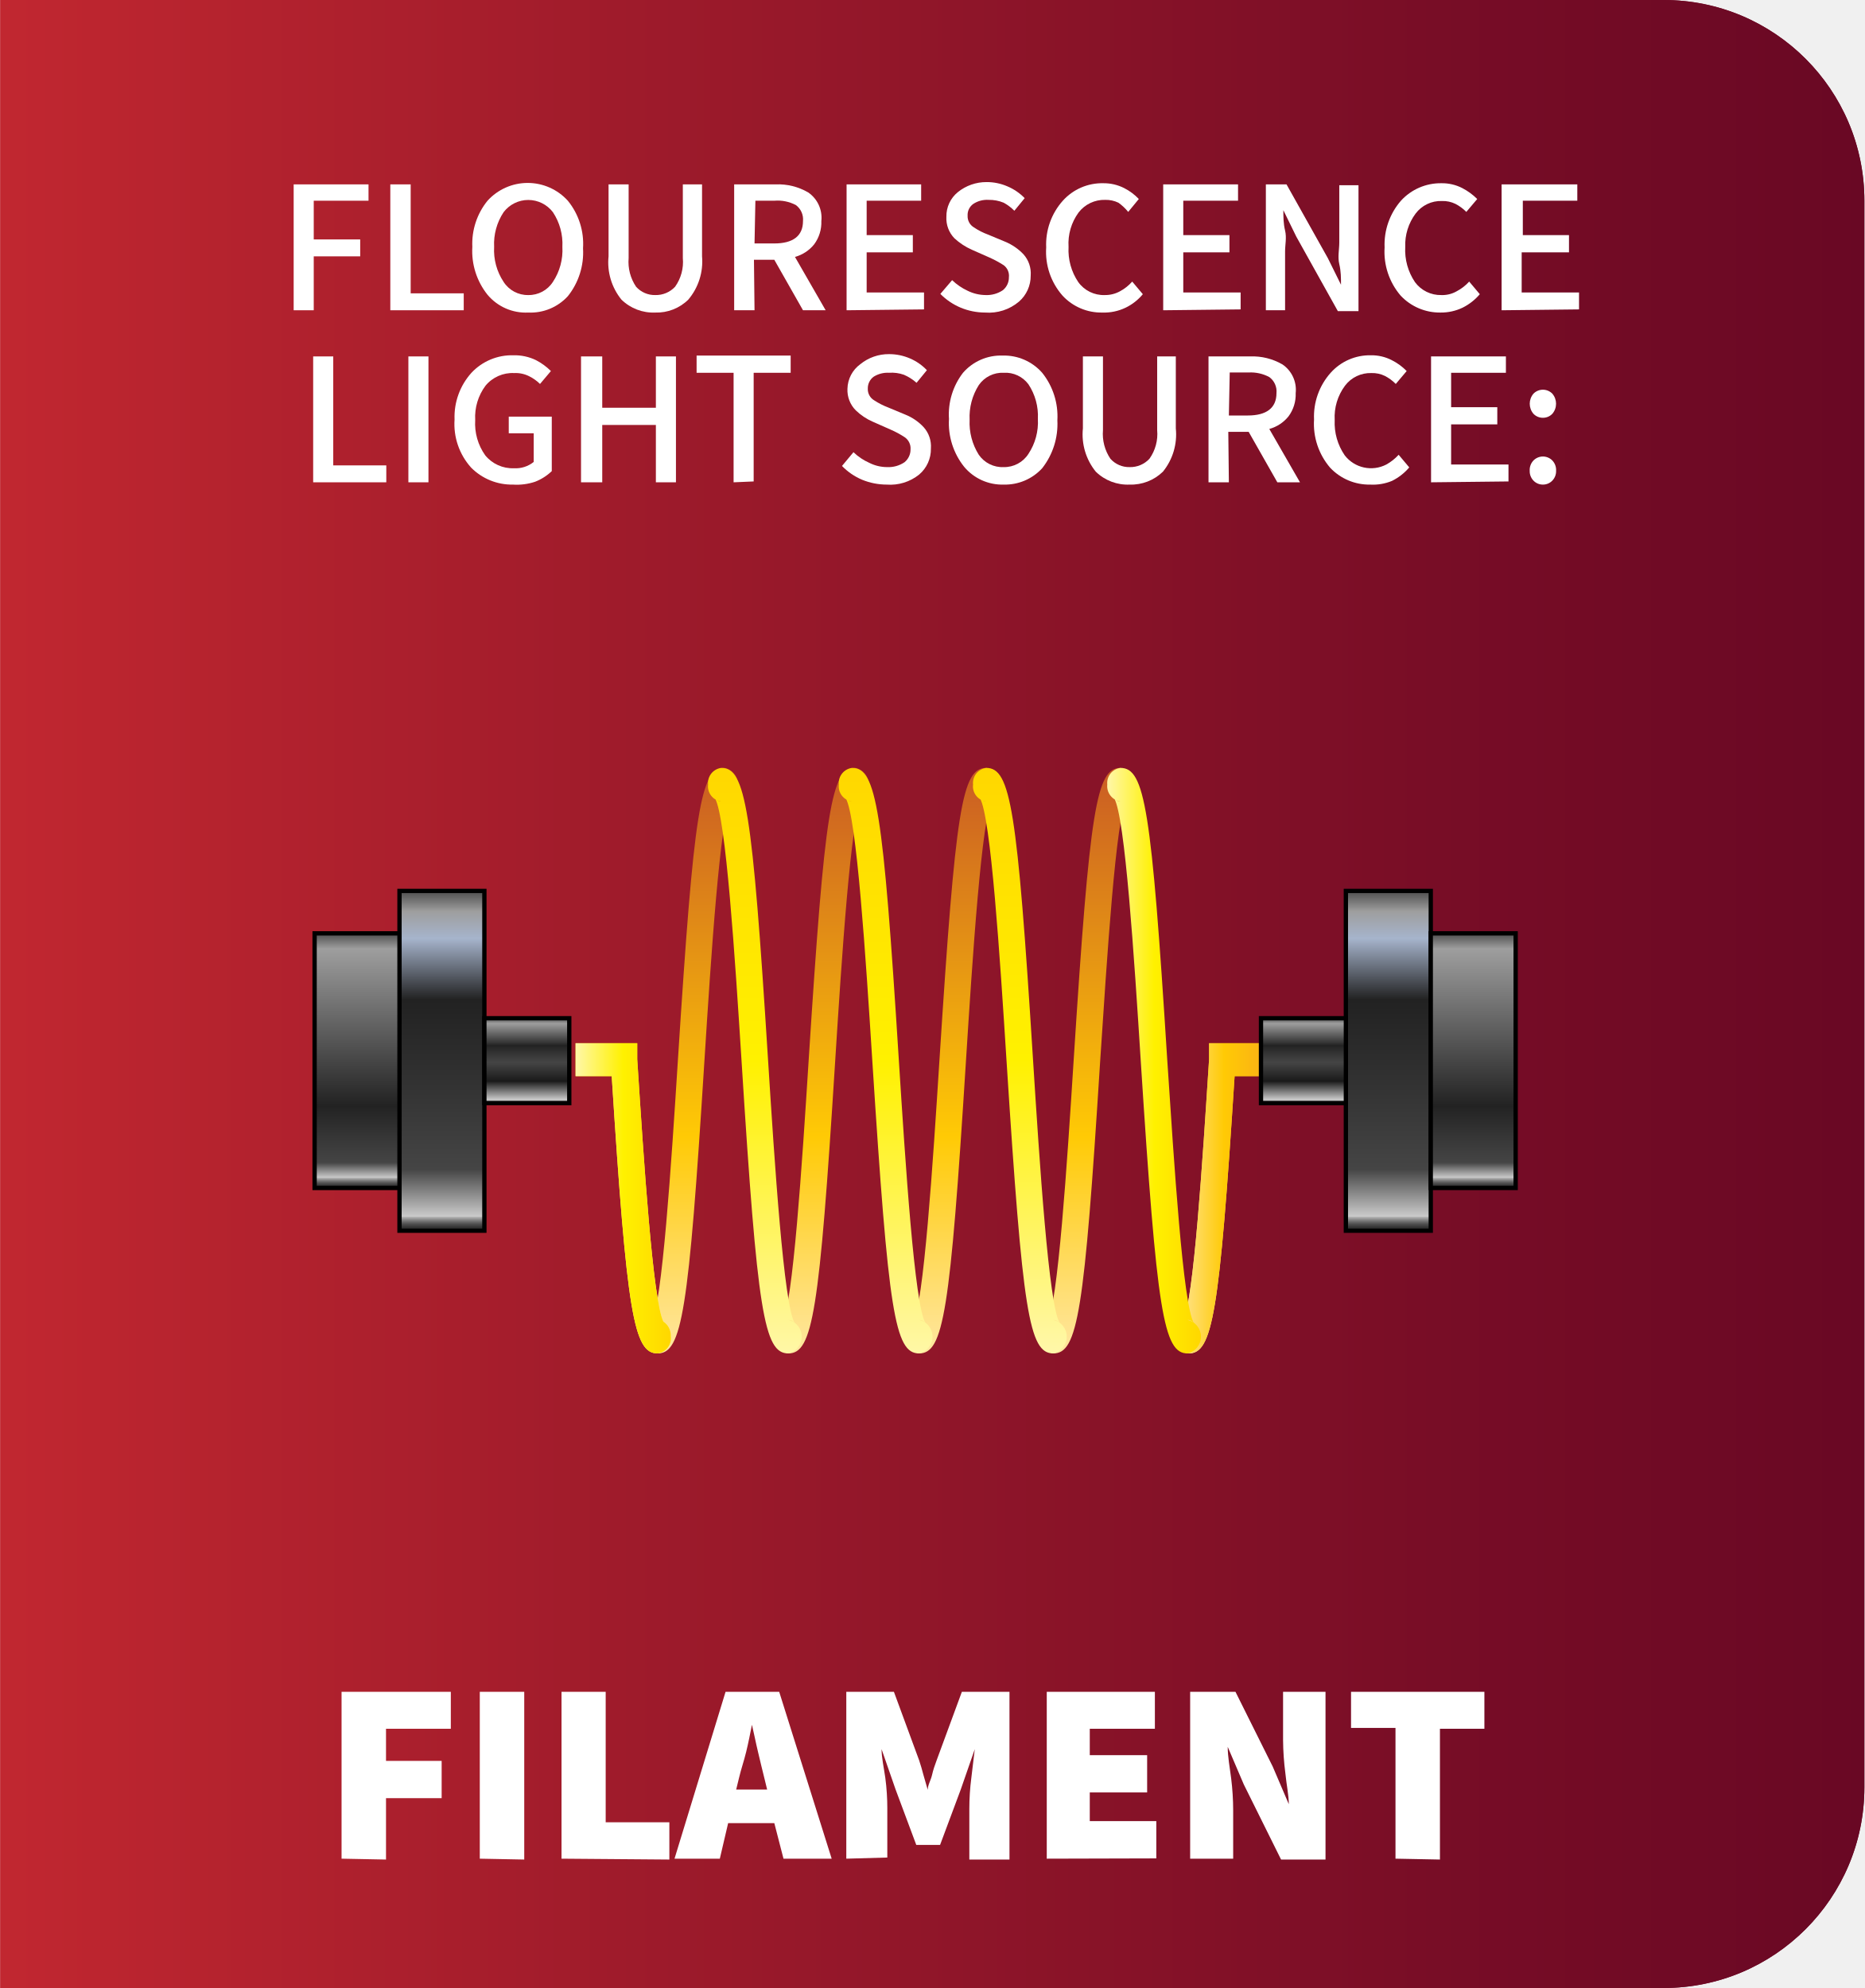
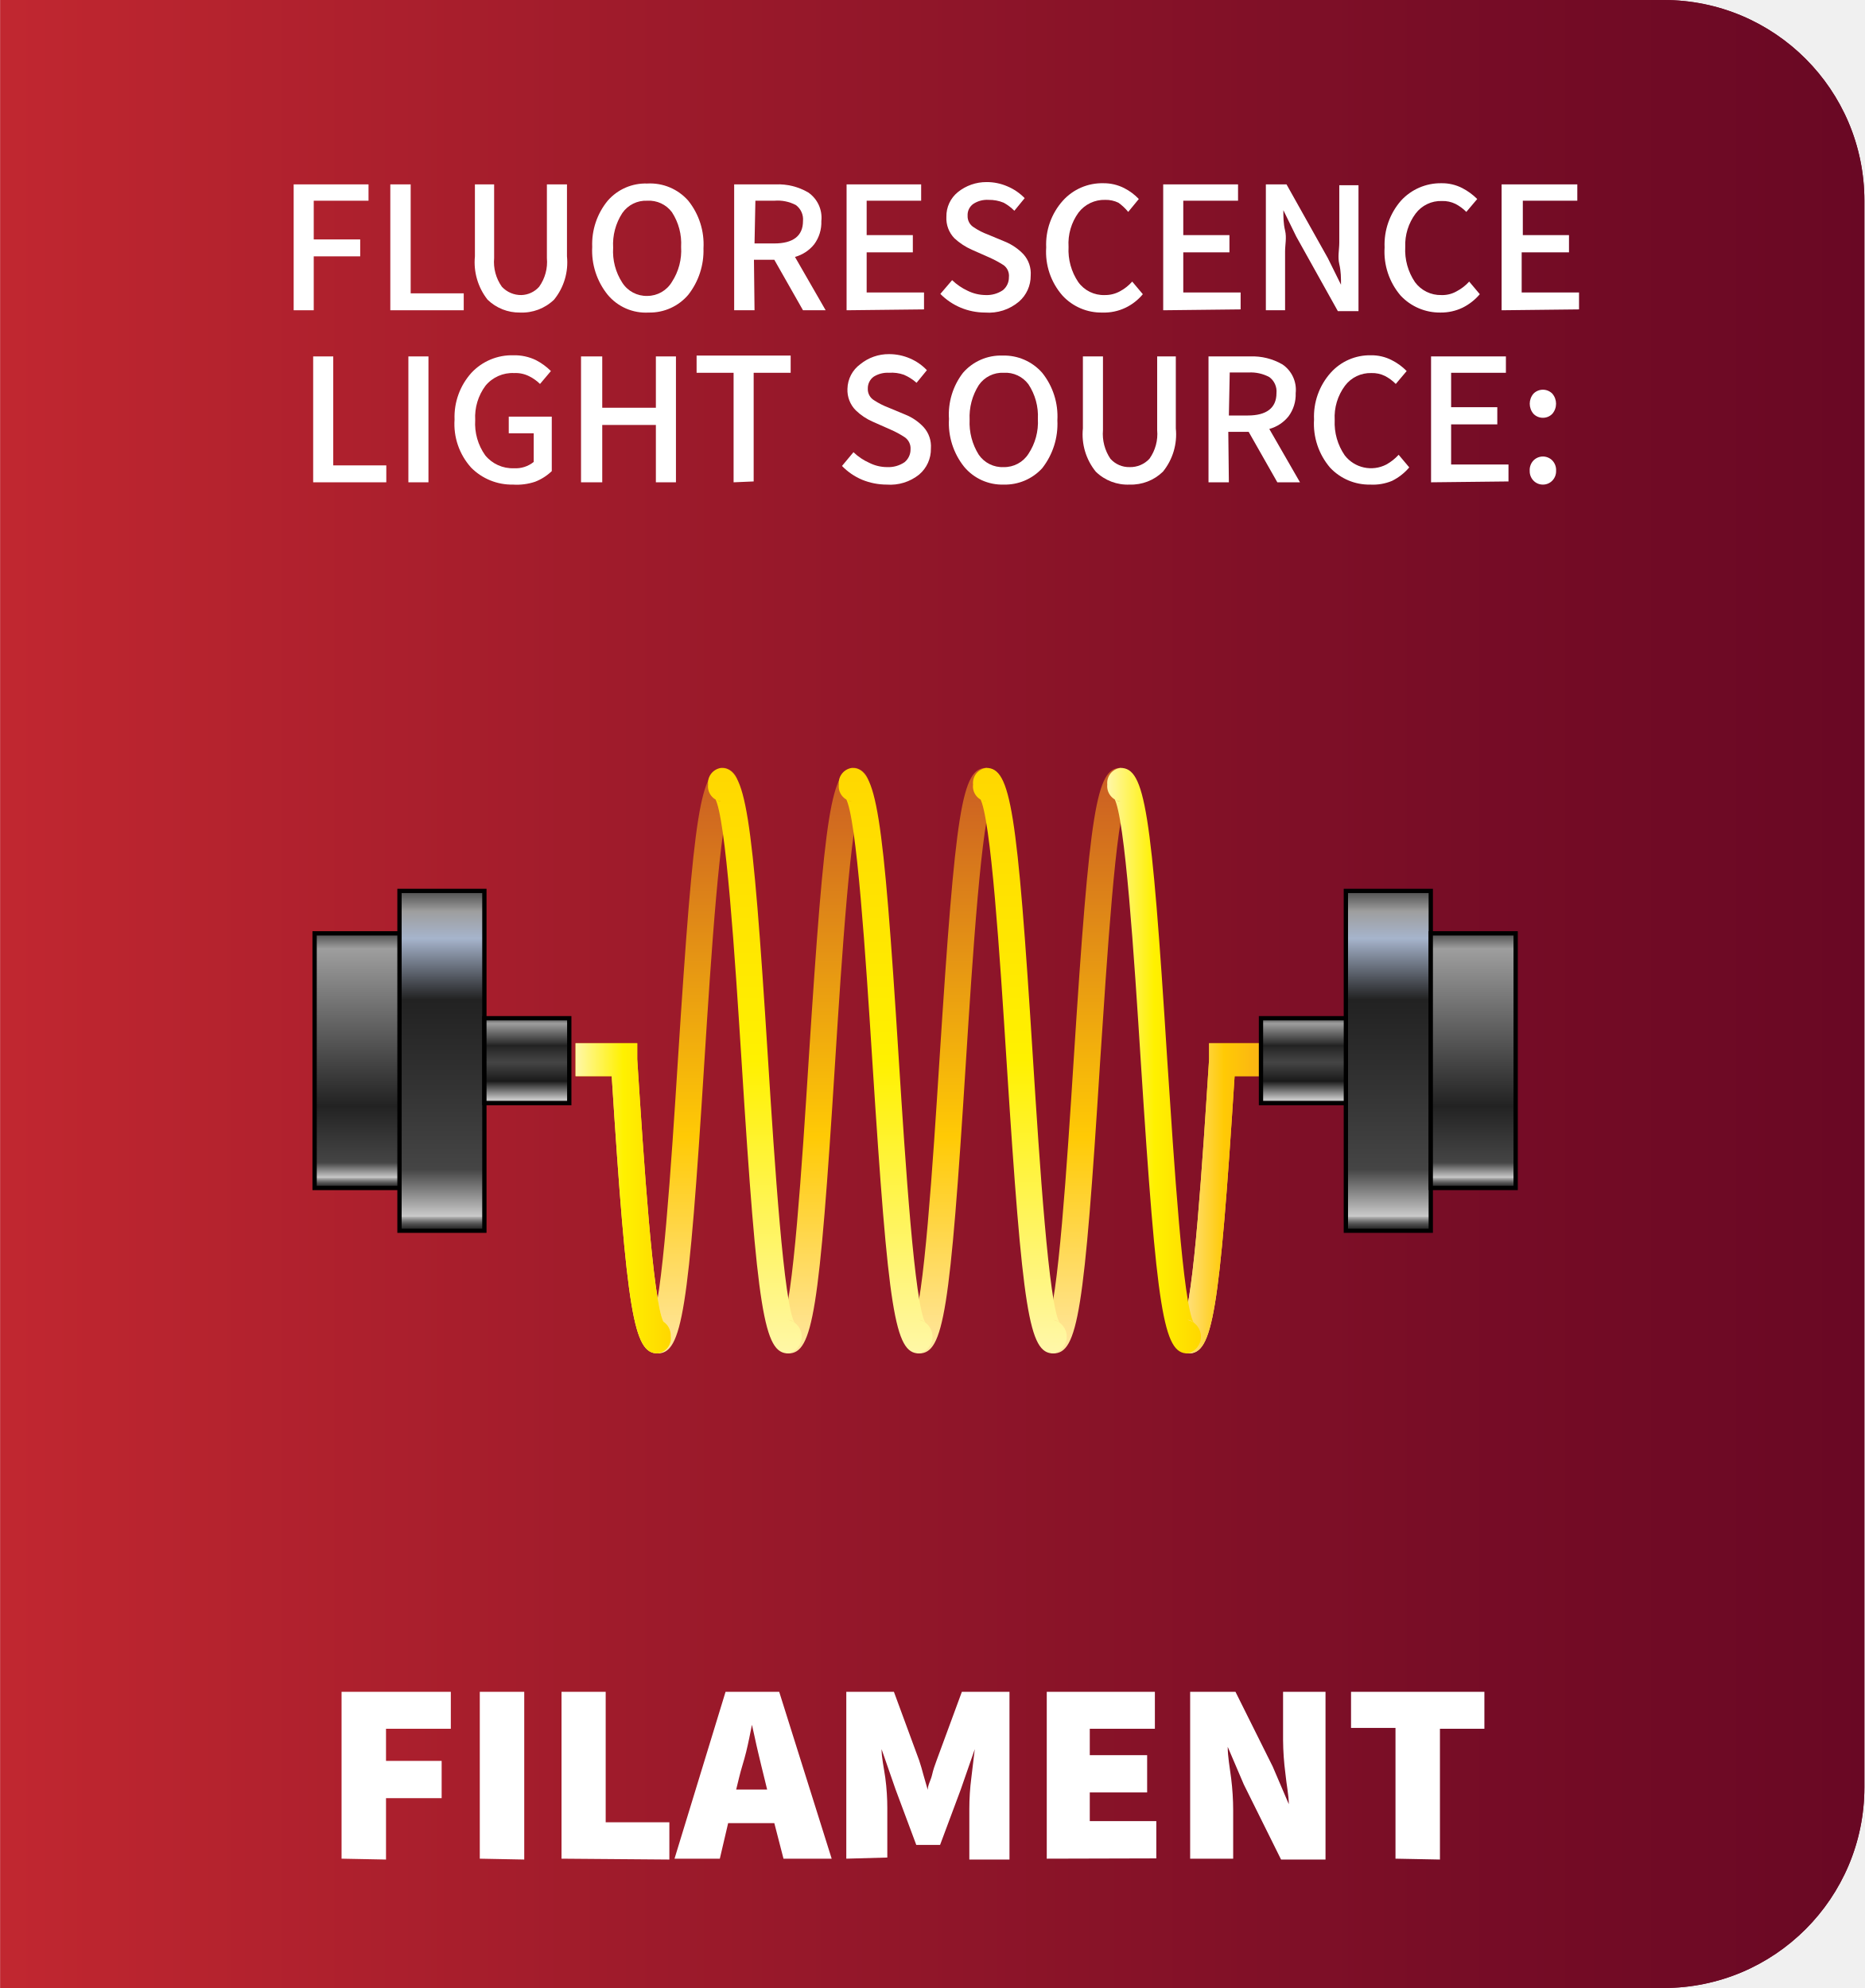
<svg xmlns="http://www.w3.org/2000/svg" xmlns:xlink="http://www.w3.org/1999/xlink" id="Layer_1" data-name="Layer 1" viewBox="0 0 65.01 69.33">
  <defs>
    <style>.cls-1{fill:url(#linear-gradient);}.cls-2{fill:#fff;}.cls-3{fill:url(#linear-gradient-2);}.cls-4{fill:url(#linear-gradient-3);}.cls-5{fill:url(#linear-gradient-4);}.cls-6{fill:url(#linear-gradient-5);}.cls-7{fill:url(#Yellow);}.cls-8{fill:url(#Yellow-2);}.cls-9{fill:url(#Yellow-3);}.cls-10{fill:url(#Yellow-4);}.cls-11{fill:url(#Yellow-5);}.cls-12{fill:url(#Gold);}.cls-13{fill:url(#Gold-2);}.cls-14{fill:url(#Yellow-6);}.cls-15,.cls-16,.cls-17,.cls-18,.cls-19,.cls-20{stroke:#000;stroke-width:0.15px;}.cls-15{fill:url(#linear-gradient-6);}.cls-16{fill:url(#linear-gradient-7);}.cls-17{fill:url(#linear-gradient-8);}.cls-18{fill:url(#linear-gradient-9);}.cls-19{fill:url(#linear-gradient-10);}.cls-20{fill:url(#linear-gradient-11);}</style>
    <linearGradient id="linear-gradient" x1="-2988.94" y1="34.67" x2="-3053.95" y2="34.67" gradientTransform="matrix(1, 0, 0, -1, 3053.95, 69.33)" gradientUnits="userSpaceOnUse">
      <stop offset="0" stop-color="#c12730" />
      <stop offset="0.33" stop-color="#9f1b2b" />
      <stop offset="0.77" stop-color="#780d26" />
      <stop offset="1" stop-color="#690824" />
    </linearGradient>
    <linearGradient id="linear-gradient-2" x1="161.6" y1="3671.96" x2="161.6" y2="3692.65" gradientTransform="matrix(1, 0, 0, -1, -132.94, 3719.29)" gradientUnits="userSpaceOnUse">
      <stop offset="0" stop-color="#ffe7a3" />
      <stop offset="0.37" stop-color="#ffca05" />
      <stop offset="1" stop-color="#c95a24" />
    </linearGradient>
    <linearGradient id="linear-gradient-3" x1="170.84" y1="3671.96" x2="170.84" y2="3692.65" xlink:href="#linear-gradient-2" />
    <linearGradient id="linear-gradient-4" x1="166.16" y1="3671.96" x2="166.16" y2="3692.65" xlink:href="#linear-gradient-2" />
    <linearGradient id="linear-gradient-5" x1="157.04" y1="3671.96" x2="157.04" y2="3692.65" xlink:href="#linear-gradient-2" />
    <linearGradient id="Yellow" x1="928.72" y1="4070.17" x2="928.72" y2="4096.03" gradientTransform="matrix(0.8, 0, 0, -0.8, -716.65, 3303.47)" gradientUnits="userSpaceOnUse">
      <stop offset="0" stop-color="#fff7a9" />
      <stop offset="0.5" stop-color="#fff100" />
      <stop offset="1" stop-color="gold" />
    </linearGradient>
    <linearGradient id="Yellow-2" x1="934.42" y1="4070.17" x2="934.42" y2="4096.03" xlink:href="#Yellow" />
    <linearGradient id="Yellow-3" x1="168.5" y1="3672.1" x2="168.5" y2="3692.52" gradientTransform="matrix(1, 0, 0, -1, -132.94, 3719.29)" xlink:href="#Yellow" />
    <linearGradient id="Yellow-4" x1="154.68" y1="3672.09" x2="154.68" y2="3692.83" gradientTransform="matrix(1, 0, 0, -1, -132.94, 3719.29)" xlink:href="#Yellow" />
    <linearGradient id="Yellow-5" x1="20.07" y1="41.79" x2="23.39" y2="41.79" gradientTransform="matrix(1, 0, 0, 1, 0, 0)" xlink:href="#Yellow" />
    <linearGradient id="Gold" x1="175.62" y1="3672.1" x2="175.62" y2="3692.9" gradientTransform="matrix(1, 0, 0, -1, -132.94, 3719.29)" gradientUnits="userSpaceOnUse">
      <stop offset="0" stop-color="#ffe7a3" />
      <stop offset="0.5" stop-color="#ffca05" />
      <stop offset="1" stop-color="#faac18" />
    </linearGradient>
    <linearGradient id="Gold-2" x1="40.95" y1="41.79" x2="44.41" y2="41.79" gradientTransform="matrix(1, 0, 0, 1, 0, 0)" xlink:href="#Gold" />
    <linearGradient id="Yellow-6" x1="171.55" y1="3682.31" x2="174.82" y2="3682.31" gradientTransform="matrix(1, 0, 0, -1, -132.94, 3719.29)" xlink:href="#Yellow" />
    <linearGradient id="linear-gradient-6" x1="-846.25" y1="-347.32" x2="-846.25" y2="-332.52" gradientTransform="translate(692.41 308.93) scale(0.8)" gradientUnits="userSpaceOnUse">
      <stop offset="0" stop-color="#4d4d4d" />
      <stop offset="0.06" stop-color="#9e9e9e" />
      <stop offset="0.14" stop-color="#a6b4cc" />
      <stop offset="0.32" stop-color="#222" />
      <stop offset="0.34" stop-color="#232323" />
      <stop offset="0.58" stop-color="#333" />
      <stop offset="0.82" stop-color="#454545" />
      <stop offset="0.96" stop-color="#ccc" />
      <stop offset="0.96" stop-color="#b6b6b6" />
      <stop offset="0.97" stop-color="#7f7f7f" />
      <stop offset="0.98" stop-color="#535353" />
      <stop offset="0.99" stop-color="#343434" />
      <stop offset="1" stop-color="#212121" />
      <stop offset="1" stop-color="#1a1a1a" />
    </linearGradient>
    <linearGradient id="linear-gradient-7" x1="-849.95" y1="-345.47" x2="-849.95" y2="-334.37" gradientTransform="translate(692.41 308.93) scale(0.8)" gradientUnits="userSpaceOnUse">
      <stop offset="0" stop-color="#4d4d4d" />
      <stop offset="0.06" stop-color="#9e9e9e" />
      <stop offset="0.68" stop-color="#222" />
      <stop offset="0.68" stop-color="#232323" />
      <stop offset="0.78" stop-color="#333" />
      <stop offset="0.9" stop-color="#454545" />
      <stop offset="0.96" stop-color="#ccc" />
      <stop offset="0.96" stop-color="#b6b6b6" />
      <stop offset="0.97" stop-color="#7f7f7f" />
      <stop offset="0.98" stop-color="#535353" />
      <stop offset="0.99" stop-color="#343434" />
      <stop offset="1" stop-color="#212121" />
      <stop offset="1" stop-color="#1a1a1a" />
    </linearGradient>
    <linearGradient id="linear-gradient-8" x1="-842.55" y1="-341.77" x2="-842.55" y2="-338.07" gradientTransform="translate(692.41 308.93) scale(0.8)" gradientUnits="userSpaceOnUse">
      <stop offset="0" stop-color="#4d4d4d" />
      <stop offset="0.06" stop-color="#9e9e9e" />
      <stop offset="0.29" stop-color="#333" />
      <stop offset="0.32" stop-color="#222" />
      <stop offset="0.42" stop-color="#353535" />
      <stop offset="0.52" stop-color="#454545" />
      <stop offset="0.74" stop-color="#1a1a1a" />
      <stop offset="0.96" stop-color="#ccc" />
      <stop offset="0.97" stop-color="#afafaf" />
      <stop offset="0.98" stop-color="#909090" />
      <stop offset="0.99" stop-color="#7d7d7d" />
      <stop offset="1" stop-color="#767676" />
    </linearGradient>
    <linearGradient id="linear-gradient-9" x1="-7118.01" y1="-347.32" x2="-7118.01" y2="-332.52" gradientTransform="matrix(-0.8, 0, 0, 0.8, -5646, 308.93)" xlink:href="#linear-gradient-6" />
    <linearGradient id="linear-gradient-10" x1="-7121.71" y1="-345.47" x2="-7121.71" y2="-334.37" gradientTransform="matrix(-0.8, 0, 0, 0.8, -5646, 308.93)" xlink:href="#linear-gradient-7" />
    <linearGradient id="linear-gradient-11" x1="-7114.31" y1="-341.77" x2="-7114.31" y2="-338.07" gradientTransform="matrix(-0.8, 0, 0, 0.8, -5646, 308.93)" xlink:href="#linear-gradient-8" />
  </defs>
  <path class="cls-1" d="M7,0H65a0,0,0,0,1,0,0V69.33a0,0,0,0,1,0,0H7a7,7,0,0,1-7-7V7A7,7,0,0,1,7,0Z" transform="translate(65.01 69.33) rotate(-180)" />
  <path class="cls-2" d="M10.24,10.82V6.43h2.61V7H10.94V8.35h1.62v.59H10.94v1.88Z" />
  <path class="cls-2" d="M13.61,10.82V6.43h.71v3.8h1.85v.59Z" />
  <path class="cls-2" d="M18.42,10.9A1.74,1.74,0,0,1,17,10.28a2.44,2.44,0,0,1-.53-1.67A2.38,2.38,0,0,1,17,7,1.89,1.89,0,0,1,19.8,7a2.38,2.38,0,0,1,.53,1.66,2.44,2.44,0,0,1-.53,1.67A1.76,1.76,0,0,1,18.42,10.9Zm0-.61a1,1,0,0,0,.86-.46,2,2,0,0,0,.33-1.22,2,2,0,0,0-.33-1.21,1.08,1.08,0,0,0-1.72,0,2,2,0,0,0-.33,1.21,2,2,0,0,0,.33,1.22A1,1,0,0,0,18.42,10.29Z" />
  <path class="cls-2" d="M22.85,10.9a1.59,1.59,0,0,1-1.18-.45,2.06,2.06,0,0,1-.45-1.51V6.43h.7V9a1.55,1.55,0,0,0,.26,1,.87.87,0,0,0,.67.29.91.91,0,0,0,.69-.29,1.49,1.49,0,0,0,.27-1V6.43h.67V8.94A2.06,2.06,0,0,1,24,10.45,1.57,1.57,0,0,1,22.85,10.9Z" />
  <path class="cls-2" d="M26.31,10.82H25.6V6.43h1.45a2.08,2.08,0,0,1,1.13.28,1.07,1.07,0,0,1,.46,1,1.28,1.28,0,0,1-.25.81,1.3,1.3,0,0,1-.67.44l1.07,1.86H28L27,9.06h-.71Zm0-2.33H27c.65,0,1-.26,1-.78a.62.62,0,0,0-.25-.56A1.37,1.37,0,0,0,27,7h-.66Z" />
  <path class="cls-2" d="M29.52,10.82V6.43h2.6V7h-1.9v1.2h1.61v.6H30.22v1.4h2v.59Z" />
  <path class="cls-2" d="M34.35,10.9a2.22,2.22,0,0,1-.85-.17,2.17,2.17,0,0,1-.71-.48l.41-.48a2,2,0,0,0,.54.37,1.45,1.45,0,0,0,.63.15,1,1,0,0,0,.6-.17.57.57,0,0,0,.21-.45A.46.46,0,0,0,35,9.25a3.76,3.76,0,0,0-.5-.27l-.61-.27a2.21,2.21,0,0,1-.61-.4A1,1,0,0,1,33,7.56a1.08,1.08,0,0,1,.4-.86,1.58,1.58,0,0,1,1-.35,1.8,1.8,0,0,1,.73.15,1.83,1.83,0,0,1,.6.41l-.36.44A1.63,1.63,0,0,0,35,7.07a1.32,1.32,0,0,0-.53-.1.87.87,0,0,0-.53.14.47.47,0,0,0-.2.41.45.45,0,0,0,.22.41,2.25,2.25,0,0,0,.49.25l.6.25a1.87,1.87,0,0,1,.64.44,1,1,0,0,1,.25.74,1.19,1.19,0,0,1-.41.91A1.63,1.63,0,0,1,34.35,10.9Z" />
  <path class="cls-2" d="M38.44,10.9a1.84,1.84,0,0,1-1.39-.59,2.31,2.31,0,0,1-.57-1.68A2.29,2.29,0,0,1,37.06,7a1.84,1.84,0,0,1,1.41-.61,1.57,1.57,0,0,1,.73.17,1.88,1.88,0,0,1,.51.38l-.37.45A1.75,1.75,0,0,0,39,7.07a1,1,0,0,0-.46-.1,1.13,1.13,0,0,0-.93.44,1.83,1.83,0,0,0-.35,1.2,2,2,0,0,0,.34,1.23,1.09,1.09,0,0,0,.92.45,1.07,1.07,0,0,0,.53-.13,1.54,1.54,0,0,0,.43-.34l.37.44a1.79,1.79,0,0,1-.6.47A1.73,1.73,0,0,1,38.44,10.9Z" />
  <path class="cls-2" d="M40.56,10.82V6.43h2.61V7H41.26v1.2h1.61v.6H41.26v1.4h2v.59Z" />
  <path class="cls-2" d="M44.14,10.82V6.43h.72L46.3,9l.46.93h0c0-.23,0-.47-.06-.72s0-.51,0-.75v-2h.67v4.39h-.72L45.2,8.25l-.45-.92h0c0,.23,0,.46.06.71s0,.49,0,.73v2.05Z" />
  <path class="cls-2" d="M50.23,10.9a1.87,1.87,0,0,1-1.39-.59,2.35,2.35,0,0,1-.56-1.68A2.33,2.33,0,0,1,48.85,7a1.87,1.87,0,0,1,1.41-.61,1.54,1.54,0,0,1,.73.17,2.12,2.12,0,0,1,.52.38l-.38.45a1.49,1.49,0,0,0-.38-.28,1,1,0,0,0-.47-.1,1.1,1.1,0,0,0-.92.44A1.83,1.83,0,0,0,49,8.61a2,2,0,0,0,.34,1.23,1.11,1.11,0,0,0,.92.45,1,1,0,0,0,.53-.13,1.58,1.58,0,0,0,.44-.34l.37.44a1.89,1.89,0,0,1-.6.47A1.74,1.74,0,0,1,50.23,10.9Z" />
  <path class="cls-2" d="M52.36,10.82V6.43H55V7h-1.9v1.2h1.61v.6H53.06v1.4h2v.59Z" />
  <path class="cls-2" d="M10.92,16.82V12.43h.7v3.8h1.85v.59Z" />
  <path class="cls-2" d="M14.24,16.82V12.43h.7v4.39Z" />
  <path class="cls-2" d="M17.89,16.9a2,2,0,0,1-1.46-.59,2.27,2.27,0,0,1-.58-1.68A2.3,2.3,0,0,1,16.44,13a1.93,1.93,0,0,1,1.46-.61,1.71,1.71,0,0,1,.79.17,2.12,2.12,0,0,1,.52.38l-.38.45a1.46,1.46,0,0,0-.38-.27,1.05,1.05,0,0,0-.52-.11,1.22,1.22,0,0,0-1,.44,1.83,1.83,0,0,0-.36,1.2,1.91,1.91,0,0,0,.35,1.23,1.23,1.23,0,0,0,1,.45,1,1,0,0,0,.69-.22v-1h-.87v-.58h1.5v1.9a1.75,1.75,0,0,1-.58.37A2,2,0,0,1,17.89,16.9Z" />
  <path class="cls-2" d="M20.26,16.82V12.43H21v1.79h1.87V12.43h.7v4.39h-.7v-2H21v2Z" />
  <path class="cls-2" d="M25.58,16.82V13H24.29v-.6h3.28V13H26.28v3.79Z" />
  <path class="cls-2" d="M30.92,16.9a2.27,2.27,0,0,1-.86-.17,2.13,2.13,0,0,1-.7-.48l.4-.48a1.9,1.9,0,0,0,.55.37,1.38,1.38,0,0,0,.62.15,1,1,0,0,0,.61-.17.57.57,0,0,0,.21-.45.47.47,0,0,0-.2-.42,3.22,3.22,0,0,0-.5-.27l-.61-.27a2,2,0,0,1-.6-.4,1,1,0,0,1-.29-.75A1.09,1.09,0,0,1,30,12.7a1.56,1.56,0,0,1,1-.35,1.83,1.83,0,0,1,.73.15,1.78,1.78,0,0,1,.59.41l-.36.44a1.63,1.63,0,0,0-.44-.28A1.27,1.27,0,0,0,31,13a.91.91,0,0,0-.54.14.5.5,0,0,0-.2.41.45.45,0,0,0,.22.41,2.51,2.51,0,0,0,.49.25l.6.25a1.78,1.78,0,0,1,.64.44,1,1,0,0,1,.25.74,1.16,1.16,0,0,1-.41.91A1.61,1.61,0,0,1,30.92,16.9Z" />
  <path class="cls-2" d="M35,16.9a1.73,1.73,0,0,1-1.38-.62,2.44,2.44,0,0,1-.53-1.67A2.38,2.38,0,0,1,33.58,13a1.75,1.75,0,0,1,1.38-.6,1.77,1.77,0,0,1,1.38.6,2.43,2.43,0,0,1,.53,1.66,2.5,2.5,0,0,1-.53,1.67A1.76,1.76,0,0,1,35,16.9Zm0-.61a1,1,0,0,0,.86-.46,2,2,0,0,0,.33-1.22,2,2,0,0,0-.33-1.21A1,1,0,0,0,35,13a1,1,0,0,0-.87.43,2.07,2.07,0,0,0-.32,1.21,2.1,2.1,0,0,0,.32,1.22A1,1,0,0,0,35,16.29Z" />
  <path class="cls-2" d="M39.39,16.9a1.59,1.59,0,0,1-1.18-.45,2.06,2.06,0,0,1-.45-1.51V12.43h.7V15a1.55,1.55,0,0,0,.26,1,.87.87,0,0,0,.67.29.91.91,0,0,0,.69-.29,1.49,1.49,0,0,0,.27-1V12.43H41v2.51a2.06,2.06,0,0,1-.45,1.51A1.59,1.59,0,0,1,39.39,16.9Z" />
  <path class="cls-2" d="M42.85,16.82h-.71V12.43h1.45a2.08,2.08,0,0,1,1.13.28,1.07,1.07,0,0,1,.46,1,1.28,1.28,0,0,1-.25.81,1.3,1.3,0,0,1-.67.44l1.07,1.86h-.79l-1-1.76h-.71Zm0-2.33h.66c.65,0,1-.26,1-.78a.62.62,0,0,0-.25-.56,1.37,1.37,0,0,0-.72-.16h-.66Z" />
  <path class="cls-2" d="M47.78,16.9a1.87,1.87,0,0,1-1.4-.59,2.35,2.35,0,0,1-.56-1.68A2.29,2.29,0,0,1,46.4,13a1.83,1.83,0,0,1,1.4-.61,1.54,1.54,0,0,1,.73.17,1.94,1.94,0,0,1,.52.38l-.38.45a1.49,1.49,0,0,0-.38-.28,1,1,0,0,0-.47-.1,1.11,1.11,0,0,0-.92.44,1.83,1.83,0,0,0-.36,1.2,2,2,0,0,0,.35,1.23,1.16,1.16,0,0,0,1.45.32,1.69,1.69,0,0,0,.43-.34l.37.44a1.89,1.89,0,0,1-.6.47A1.73,1.73,0,0,1,47.78,16.9Z" />
  <path class="cls-2" d="M49.9,16.82V12.43h2.61V13H50.6v1.2h1.61v.6H50.6v1.4h2v.59Z" />
  <path class="cls-2" d="M53.8,14.57a.45.45,0,0,1-.33-.14.54.54,0,0,1,0-.7.46.46,0,0,1,.66,0,.54.54,0,0,1,0,.7A.45.45,0,0,1,53.8,14.57Zm0,2.33a.45.45,0,0,1-.33-.14.47.47,0,0,1-.13-.34.48.48,0,0,1,.13-.36.46.46,0,0,1,.66,0,.48.48,0,0,1,.13.36.47.47,0,0,1-.13.34A.45.45,0,0,1,53.8,16.9Z" />
  <path class="cls-2" d="M11.91,64.82V59h3.81v1.29H13.46v1.12H15.4v1.3H13.46v2.14Z" />
  <path class="cls-2" d="M16.73,64.82V59h1.55v5.85Z" />
  <path class="cls-2" d="M19.58,64.82V59h1.54v4.55h2.22v1.3Z" />
  <path class="cls-2" d="M27.32,64.82,27,63.58H25.39l-.29,1.24H23.52L25.3,59h1.87L29,64.82ZM25.77,62l-.1.41h1.08l-.1-.41c-.07-.27-.14-.58-.22-.91s-.14-.65-.21-.94h0c-.06.3-.12.61-.2.94S25.84,61.7,25.77,62Z" />
  <path class="cls-2" d="M29.51,64.82V59h1.66l.88,2.39q.08.24.15.51l.15.52h0c0-.17.11-.34.15-.52s.1-.35.16-.51L33.54,59H35.2v5.85H33.8V63.09A8.5,8.5,0,0,1,33.87,62c.05-.4.09-.74.12-1h0l-.49,1.41-.72,1.93h-.83l-.72-1.93L30.74,61h0c0,.3.08.64.13,1s.07.75.07,1.05v1.73Z" />
  <path class="cls-2" d="M36.5,64.82V59h3.77v1.29H38v.92H40v1.3H38v1h2.32v1.3Z" />
  <path class="cls-2" d="M41.5,64.82V59h1.58l1.3,2.61.56,1.31h0c0-.31-.08-.67-.12-1.08a9.54,9.54,0,0,1-.08-1.15V59h1.48v5.85H44.67l-1.3-2.62-.56-1.31h0c0,.34.07.71.12,1.1A9.16,9.16,0,0,1,43,63.13v1.69Z" />
  <path class="cls-2" d="M48.66,64.82V60.26H47.11V59h4.65v1.29H50.21v4.56Z" />
  <g id="Filament">
    <g id="g4619">
      <g id="g4621">
        <path id="path4630" class="cls-3" d="M28.2,36.94c-.23,3.62-.55,8.57-.93,9.2a.28.28,0,0,1,.22-.11.6.6,0,0,0,0,1.17c.85,0,1.08-1.43,1.63-10.16.23-3.62.55-8.57.93-9.2a.25.25,0,0,1-.22.11.6.6,0,0,0,0-1.17c-.85,0-1.07,1.42-1.63,10.16Z" />
      </g>
      <g id="g4632">
        <path id="path4641" class="cls-4" d="M37.44,36.94c-.23,3.62-.55,8.57-.93,9.2a.28.28,0,0,1,.22-.11.6.6,0,0,0,0,1.17c.85,0,1.08-1.43,1.63-10.16.24-3.62.55-8.57.93-9.2a.25.25,0,0,1-.22.11.6.6,0,0,0,0-1.17c-.84,0-1.07,1.42-1.63,10.16Z" />
      </g>
      <g id="g4643">
        <path id="path4652" class="cls-5" d="M32.76,36.94c-.23,3.62-.55,8.57-.93,9.2a.28.28,0,0,1,.22-.11.6.6,0,0,0,0,1.17c.85,0,1.08-1.43,1.63-10.16.23-3.62.55-8.57.93-9.2a.26.26,0,0,1-.22.11.6.6,0,0,0,0-1.17c-.85,0-1.07,1.42-1.63,10.16Z" />
      </g>
      <g id="g4654">
        <path id="path4663" class="cls-6" d="M23.64,36.94c-.23,3.62-.55,8.57-.93,9.2a.28.28,0,0,1,.22-.11.6.6,0,0,0,0,1.17c.85,0,1.08-1.43,1.63-10.16.23-3.62.55-8.57.93-9.2a.26.26,0,0,1-.22.11.6.6,0,0,0,0-1.17C24.42,26.78,24.2,28.2,23.64,36.94Z" />
      </g>
      <g id="g4665">
        <path id="path4692" class="cls-7" d="M24.69,27.36a.53.53,0,0,0,.46.59.26.26,0,0,1-.22-.11c.38.63.7,5.58.93,9.2.55,8.73.78,10.16,1.63,10.16a.6.6,0,0,0,0-1.17.26.26,0,0,1,.22.11c-.38-.63-.7-5.58-.93-9.2-.55-8.74-.78-10.16-1.63-10.16a.53.53,0,0,0-.46.58Z" />
      </g>
      <g id="g4694">
        <path id="path4721" class="cls-8" d="M29.25,27.36a.53.53,0,0,0,.46.59.28.28,0,0,1-.22-.11c.38.63.7,5.58.93,9.2.56,8.73.78,10.16,1.63,10.16a.6.6,0,0,0,0-1.17.26.26,0,0,1,.22.11c-.38-.63-.7-5.58-.93-9.2-.55-8.74-.78-10.16-1.63-10.16a.53.53,0,0,0-.46.58Z" />
      </g>
      <g id="g4723">
        <path id="path4750" class="cls-9" d="M33.93,27.36a.53.53,0,0,0,.46.59.28.28,0,0,1-.22-.11c.38.63.7,5.58.93,9.2.56,8.73.78,10.16,1.63,10.16a.6.6,0,0,0,0-1.17.26.26,0,0,1,.22.11c-.38-.63-.7-5.58-.93-9.2-.55-8.74-.78-10.16-1.63-10.16A.53.53,0,0,0,33.93,27.36Z" />
      </g>
      <g id="g4752">
        <g id="g4754">
          <path id="path4781" class="cls-10" d="M23.13,46.09c-.37-.77-.68-5.6-.91-9.15l0-.56H20.07v1.15h1.26c.53,8.3.77,9.67,1.6,9.67a.53.53,0,0,0,.46-.59A.58.58,0,0,0,23.13,46.09Z" />
        </g>
        <g id="g4783">
          <path id="path4785" class="cls-11" d="M23.13,46.09c-.37-.77-.68-5.6-.91-9.15l0-.56H20.07v1.15h1.26c.53,8.3.77,9.67,1.6,9.67a.53.53,0,0,0,.46-.59A.58.58,0,0,0,23.13,46.09Z" />
        </g>
      </g>
      <g id="g4787">
        <g id="g4789">
          <path id="path4798" class="cls-12" d="M44.41,36.38H42.16c0,.19,0,.37,0,.56-.23,3.55-.53,8.38-.91,9.15a.61.61,0,0,0-.26.52.54.54,0,0,0,.46.59c.83,0,1.07-1.38,1.6-9.67h1.4V36.38Z" />
        </g>
        <g id="g4800">
          <path id="path4802" class="cls-13" d="M44.41,36.38H42.16c0,.19,0,.37,0,.56-.23,3.55-.53,8.38-.91,9.15a.61.61,0,0,0-.26.52.54.54,0,0,0,.46.59c.83,0,1.07-1.38,1.6-9.67h1.4V36.38Z" />
        </g>
      </g>
      <g id="g4804">
        <path id="path4831" class="cls-14" d="M38.61,27.36a.54.54,0,0,0,.46.59.28.28,0,0,1-.22-.11c.38.63.7,5.58.93,9.2.56,8.73.79,10.16,1.63,10.16a.6.6,0,0,0,0-1.17.25.25,0,0,1,.22.11c-.38-.63-.69-5.58-.93-9.2-.55-8.74-.78-10.16-1.63-10.16A.53.53,0,0,0,38.61,27.36Z" />
      </g>
    </g>
    <g id="g3230">
      <rect id="rect3251" class="cls-15" x="13.93" y="31.07" width="2.96" height="11.85" />
      <rect id="rect3272" class="cls-16" x="10.97" y="32.55" width="2.96" height="8.88" />
      <rect id="rect3293" class="cls-17" x="16.89" y="35.51" width="2.96" height="2.96" />
    </g>
    <g id="g3230-2" data-name="g3230">
      <rect id="rect3251-2" data-name="rect3251" class="cls-18" x="46.93" y="31.07" width="2.96" height="11.85" />
      <rect id="rect3272-2" data-name="rect3272" class="cls-19" x="49.89" y="32.55" width="2.96" height="8.88" />
      <rect id="rect3293-2" data-name="rect3293" class="cls-20" x="43.97" y="35.51" width="2.96" height="2.96" />
    </g>
  </g>
  <path class="cls-1" d="M7,0H65a0,0,0,0,1,0,0V69.33a0,0,0,0,1,0,0H7a7,7,0,0,1-7-7V7A7,7,0,0,1,7,0Z" transform="translate(65.01 69.33) rotate(-180)" />
  <path class="cls-2" d="M10.24,10.82V6.43h2.61V7H10.94V8.35h1.62v.59H10.94v1.88Z" />
  <path class="cls-2" d="M13.61,10.82V6.43h.71v3.8h1.85v.59Z" />
-   <path class="cls-2" d="M18.42,10.9A1.74,1.74,0,0,1,17,10.28a2.44,2.44,0,0,1-.53-1.67A2.38,2.38,0,0,1,17,7,1.89,1.89,0,0,1,19.8,7a2.38,2.38,0,0,1,.53,1.66,2.44,2.44,0,0,1-.53,1.67A1.76,1.76,0,0,1,18.42,10.9Zm0-.61a1,1,0,0,0,.86-.46,2,2,0,0,0,.33-1.22,2,2,0,0,0-.33-1.21,1.08,1.08,0,0,0-1.72,0,2,2,0,0,0-.33,1.21,2,2,0,0,0,.33,1.22A1,1,0,0,0,18.42,10.29Z" />
-   <path class="cls-2" d="M22.85,10.9a1.59,1.59,0,0,1-1.18-.45,2.06,2.06,0,0,1-.45-1.51V6.43h.7V9a1.55,1.55,0,0,0,.26,1,.87.87,0,0,0,.67.29.91.91,0,0,0,.69-.29,1.49,1.49,0,0,0,.27-1V6.43h.67V8.94A2.06,2.06,0,0,1,24,10.45,1.57,1.57,0,0,1,22.85,10.9Z" />
+   <path class="cls-2" d="M21.19,10.28a2.45,2.45,0,0,1-.54-1.67A2.39,2.39,0,0,1,21.19,7a1.75,1.75,0,0,1,1.38-.6A1.77,1.77,0,0,1,24,7a2.43,2.43,0,0,1,.53,1.66A2.5,2.5,0,0,1,24,10.28a1.76,1.76,0,0,1-1.38.62A1.73,1.73,0,0,1,21.19,10.28Zm2.24-.45a2,2,0,0,0,.32-1.22,2,2,0,0,0-.32-1.21A1,1,0,0,0,22.57,7a1,1,0,0,0-.87.43,2,2,0,0,0-.32,1.21,2,2,0,0,0,.32,1.22,1,1,0,0,0,.87.46A1,1,0,0,0,23.43,9.83Z" />
+   <path class="cls-2" d="M17,10.45a2.11,2.11,0,0,1-.44-1.51V6.43h.67V9a1.49,1.49,0,0,0,.27,1,.91.91,0,0,0,.68.29A.86.86,0,0,0,18.8,10a1.49,1.49,0,0,0,.27-1V6.43h.7V8.94a2.06,2.06,0,0,1-.45,1.51,1.61,1.61,0,0,1-1.19.45A1.59,1.59,0,0,1,17,10.45Z" />
  <path class="cls-2" d="M26.31,10.82H25.6V6.43h1.45a2.08,2.08,0,0,1,1.13.28,1.07,1.07,0,0,1,.46,1,1.28,1.28,0,0,1-.25.81,1.3,1.3,0,0,1-.67.44l1.07,1.86H28L27,9.06h-.71Zm0-2.33H27c.65,0,1-.26,1-.78a.62.62,0,0,0-.25-.56A1.37,1.37,0,0,0,27,7h-.66Z" />
  <path class="cls-2" d="M29.52,10.82V6.43h2.6V7h-1.9v1.2h1.61v.6H30.22v1.4h2v.59Z" />
  <path class="cls-2" d="M34.35,10.9a2.22,2.22,0,0,1-.85-.17,2.17,2.17,0,0,1-.71-.48l.41-.48a2,2,0,0,0,.54.37,1.45,1.45,0,0,0,.63.15,1,1,0,0,0,.6-.17.57.57,0,0,0,.21-.45A.46.46,0,0,0,35,9.25a3.76,3.76,0,0,0-.5-.27l-.61-.27a2.21,2.21,0,0,1-.61-.4A1,1,0,0,1,33,7.56a1.08,1.08,0,0,1,.4-.86,1.58,1.58,0,0,1,1-.35,1.8,1.8,0,0,1,.73.15,1.83,1.83,0,0,1,.6.41l-.36.44A1.63,1.63,0,0,0,35,7.07a1.32,1.32,0,0,0-.53-.1.87.87,0,0,0-.53.14.47.47,0,0,0-.2.41.45.45,0,0,0,.22.41,2.25,2.25,0,0,0,.49.25l.6.25a1.87,1.87,0,0,1,.64.44,1,1,0,0,1,.25.74,1.19,1.19,0,0,1-.41.91A1.63,1.63,0,0,1,34.35,10.9Z" />
  <path class="cls-2" d="M38.44,10.9a1.84,1.84,0,0,1-1.39-.59,2.31,2.31,0,0,1-.57-1.68A2.29,2.29,0,0,1,37.06,7a1.84,1.84,0,0,1,1.41-.61,1.57,1.57,0,0,1,.73.17,1.88,1.88,0,0,1,.51.38l-.37.45A1.75,1.75,0,0,0,39,7.07a1,1,0,0,0-.46-.1,1.13,1.13,0,0,0-.93.44,1.83,1.83,0,0,0-.35,1.2,2,2,0,0,0,.34,1.23,1.09,1.09,0,0,0,.92.45,1.07,1.07,0,0,0,.53-.13,1.54,1.54,0,0,0,.43-.34l.37.44a1.79,1.79,0,0,1-.6.47A1.73,1.73,0,0,1,38.44,10.9Z" />
  <path class="cls-2" d="M40.56,10.82V6.43h2.61V7H41.26v1.2h1.61v.6H41.26v1.4h2v.59Z" />
  <path class="cls-2" d="M44.14,10.82V6.43h.72L46.3,9l.46.93h0c0-.23,0-.47-.06-.72s0-.51,0-.75v-2h.67v4.39h-.72L45.2,8.25l-.45-.92h0c0,.23,0,.46.06.71s0,.49,0,.73v2.05Z" />
  <path class="cls-2" d="M50.23,10.9a1.87,1.87,0,0,1-1.39-.59,2.35,2.35,0,0,1-.56-1.68A2.33,2.33,0,0,1,48.85,7a1.87,1.87,0,0,1,1.41-.61,1.54,1.54,0,0,1,.73.17,2.12,2.12,0,0,1,.52.38l-.38.45a1.49,1.49,0,0,0-.38-.28,1,1,0,0,0-.47-.1,1.1,1.1,0,0,0-.92.44A1.83,1.83,0,0,0,49,8.61a2,2,0,0,0,.34,1.23,1.11,1.11,0,0,0,.92.45,1,1,0,0,0,.53-.13,1.58,1.58,0,0,0,.44-.34l.37.44a1.89,1.89,0,0,1-.6.47A1.74,1.74,0,0,1,50.23,10.9Z" />
  <path class="cls-2" d="M52.36,10.82V6.43H55V7h-1.9v1.2h1.61v.6H53.06v1.4h2v.59Z" />
  <path class="cls-2" d="M10.92,16.82V12.43h.7v3.8h1.85v.59Z" />
  <path class="cls-2" d="M14.24,16.82V12.43h.7v4.39Z" />
  <path class="cls-2" d="M17.89,16.9a2,2,0,0,1-1.46-.59,2.27,2.27,0,0,1-.58-1.68A2.3,2.3,0,0,1,16.44,13a1.93,1.93,0,0,1,1.46-.61,1.71,1.71,0,0,1,.79.17,2.12,2.12,0,0,1,.52.38l-.38.45a1.46,1.46,0,0,0-.38-.27,1.05,1.05,0,0,0-.52-.11,1.22,1.22,0,0,0-1,.44,1.83,1.83,0,0,0-.36,1.2,1.91,1.91,0,0,0,.35,1.23,1.23,1.23,0,0,0,1,.45,1,1,0,0,0,.69-.22v-1h-.87v-.58h1.5v1.9a1.75,1.75,0,0,1-.58.37A2,2,0,0,1,17.89,16.9Z" />
  <path class="cls-2" d="M20.26,16.82V12.43H21v1.79h1.87V12.43h.7v4.39h-.7v-2H21v2Z" />
  <path class="cls-2" d="M25.58,16.82V13H24.29v-.6h3.28V13H26.28v3.79Z" />
  <path class="cls-2" d="M30.92,16.9a2.27,2.27,0,0,1-.86-.17,2.13,2.13,0,0,1-.7-.48l.4-.48a1.9,1.9,0,0,0,.55.37,1.38,1.38,0,0,0,.62.15,1,1,0,0,0,.61-.17.57.57,0,0,0,.21-.45.47.47,0,0,0-.2-.42,3.22,3.22,0,0,0-.5-.27l-.61-.27a2,2,0,0,1-.6-.4,1,1,0,0,1-.29-.75A1.09,1.09,0,0,1,30,12.7a1.56,1.56,0,0,1,1-.35,1.83,1.83,0,0,1,.73.15,1.78,1.78,0,0,1,.59.41l-.36.44a1.63,1.63,0,0,0-.44-.28A1.27,1.27,0,0,0,31,13a.91.91,0,0,0-.54.14.5.5,0,0,0-.2.41.45.45,0,0,0,.22.41,2.51,2.51,0,0,0,.49.25l.6.25a1.78,1.78,0,0,1,.64.44,1,1,0,0,1,.25.74,1.16,1.16,0,0,1-.41.91A1.61,1.61,0,0,1,30.92,16.9Z" />
  <path class="cls-2" d="M35,16.9a1.73,1.73,0,0,1-1.38-.62,2.44,2.44,0,0,1-.53-1.67A2.38,2.38,0,0,1,33.58,13a1.75,1.75,0,0,1,1.38-.6,1.77,1.77,0,0,1,1.38.6,2.43,2.43,0,0,1,.53,1.66,2.5,2.5,0,0,1-.53,1.67A1.76,1.76,0,0,1,35,16.9Zm0-.61a1,1,0,0,0,.86-.46,2,2,0,0,0,.33-1.22,2,2,0,0,0-.33-1.21A1,1,0,0,0,35,13a1,1,0,0,0-.87.43,2.07,2.07,0,0,0-.32,1.21,2.1,2.1,0,0,0,.32,1.22A1,1,0,0,0,35,16.29Z" />
  <path class="cls-2" d="M39.39,16.9a1.59,1.59,0,0,1-1.18-.45,2.06,2.06,0,0,1-.45-1.51V12.43h.7V15a1.55,1.55,0,0,0,.26,1,.87.87,0,0,0,.67.29.91.91,0,0,0,.69-.29,1.49,1.49,0,0,0,.27-1V12.43H41v2.51a2.06,2.06,0,0,1-.45,1.51A1.59,1.59,0,0,1,39.39,16.9Z" />
  <path class="cls-2" d="M42.85,16.82h-.71V12.43h1.45a2.08,2.08,0,0,1,1.13.28,1.07,1.07,0,0,1,.46,1,1.28,1.28,0,0,1-.25.81,1.3,1.3,0,0,1-.67.44l1.07,1.86h-.79l-1-1.76h-.71Zm0-2.33h.66c.65,0,1-.26,1-.78a.62.62,0,0,0-.25-.56,1.37,1.37,0,0,0-.72-.16h-.66Z" />
  <path class="cls-2" d="M47.78,16.9a1.87,1.87,0,0,1-1.4-.59,2.35,2.35,0,0,1-.56-1.68A2.29,2.29,0,0,1,46.4,13a1.83,1.83,0,0,1,1.4-.61,1.54,1.54,0,0,1,.73.17,1.94,1.94,0,0,1,.52.38l-.38.45a1.49,1.49,0,0,0-.38-.28,1,1,0,0,0-.47-.1,1.11,1.11,0,0,0-.92.44,1.83,1.83,0,0,0-.36,1.2,2,2,0,0,0,.35,1.23,1.16,1.16,0,0,0,1.45.32,1.69,1.69,0,0,0,.43-.34l.37.44a1.89,1.89,0,0,1-.6.47A1.73,1.73,0,0,1,47.78,16.9Z" />
  <path class="cls-2" d="M49.9,16.82V12.43h2.61V13H50.6v1.2h1.61v.6H50.6v1.4h2v.59Z" />
  <path class="cls-2" d="M53.8,14.57a.45.45,0,0,1-.33-.14.54.54,0,0,1,0-.7.46.46,0,0,1,.66,0,.54.54,0,0,1,0,.7A.45.45,0,0,1,53.8,14.57Zm0,2.33a.45.45,0,0,1-.33-.14.47.47,0,0,1-.13-.34.48.48,0,0,1,.13-.36.46.46,0,0,1,.66,0,.48.48,0,0,1,.13.36.47.47,0,0,1-.13.34A.45.45,0,0,1,53.8,16.9Z" />
  <path class="cls-2" d="M11.91,64.82V59h3.81v1.29H13.46v1.12H15.4v1.3H13.46v2.14Z" />
  <path class="cls-2" d="M16.73,64.82V59h1.55v5.85Z" />
  <path class="cls-2" d="M19.58,64.82V59h1.54v4.55h2.22v1.3Z" />
  <path class="cls-2" d="M27.32,64.82,27,63.58H25.39l-.29,1.24H23.52L25.3,59h1.87L29,64.82ZM25.77,62l-.1.41h1.08l-.1-.41c-.07-.27-.14-.58-.22-.91s-.14-.65-.21-.94h0c-.06.3-.12.61-.2.94S25.84,61.7,25.77,62Z" />
  <path class="cls-2" d="M29.51,64.82V59h1.66l.88,2.39q.08.24.15.51l.15.52h0c0-.17.11-.34.15-.52s.1-.35.16-.51L33.54,59H35.2v5.85H33.8V63.09A8.5,8.5,0,0,1,33.87,62c.05-.4.09-.74.12-1h0l-.49,1.41-.72,1.93h-.83l-.72-1.93L30.74,61h0c0,.3.08.64.13,1s.07.75.07,1.05v1.73Z" />
  <path class="cls-2" d="M36.5,64.82V59h3.77v1.29H38v.92H40v1.3H38v1h2.32v1.3Z" />
  <path class="cls-2" d="M41.5,64.82V59h1.58l1.3,2.61.56,1.31h0c0-.31-.08-.67-.12-1.08a9.54,9.54,0,0,1-.08-1.15V59h1.48v5.85H44.67l-1.3-2.62-.56-1.31h0c0,.34.07.71.12,1.1A9.16,9.16,0,0,1,43,63.13v1.69Z" />
  <path class="cls-2" d="M48.66,64.82V60.26H47.11V59h4.65v1.29H50.21v4.56Z" />
  <g id="Filament-2" data-name="Filament">
    <g id="g4619-2" data-name="g4619">
      <g id="g4621-2" data-name="g4621">
        <path id="path4630-2" data-name="path4630" class="cls-3" d="M28.2,36.94c-.23,3.62-.55,8.57-.93,9.2a.28.28,0,0,1,.22-.11.6.6,0,0,0,0,1.17c.85,0,1.08-1.43,1.63-10.16.23-3.62.55-8.57.93-9.2a.25.25,0,0,1-.22.11.6.6,0,0,0,0-1.17c-.85,0-1.07,1.42-1.63,10.16Z" />
      </g>
      <g id="g4632-2" data-name="g4632">
        <path id="path4641-2" data-name="path4641" class="cls-4" d="M37.44,36.94c-.23,3.62-.55,8.57-.93,9.2a.28.28,0,0,1,.22-.11.6.6,0,0,0,0,1.17c.85,0,1.08-1.43,1.63-10.16.24-3.62.55-8.57.93-9.2a.25.25,0,0,1-.22.11.6.6,0,0,0,0-1.17c-.84,0-1.07,1.42-1.63,10.16Z" />
      </g>
      <g id="g4643-2" data-name="g4643">
        <path id="path4652-2" data-name="path4652" class="cls-5" d="M32.76,36.94c-.23,3.62-.55,8.57-.93,9.2a.28.28,0,0,1,.22-.11.6.6,0,0,0,0,1.17c.85,0,1.08-1.43,1.63-10.16.23-3.62.55-8.57.93-9.2a.26.26,0,0,1-.22.11.6.6,0,0,0,0-1.17c-.85,0-1.07,1.42-1.63,10.16Z" />
      </g>
      <g id="g4654-2" data-name="g4654">
        <path id="path4663-2" data-name="path4663" class="cls-6" d="M23.64,36.94c-.23,3.62-.55,8.57-.93,9.2a.28.28,0,0,1,.22-.11.6.6,0,0,0,0,1.17c.85,0,1.08-1.43,1.63-10.16.23-3.62.55-8.57.93-9.2a.26.26,0,0,1-.22.11.6.6,0,0,0,0-1.17C24.42,26.78,24.2,28.2,23.64,36.94Z" />
      </g>
      <g id="g4665-2" data-name="g4665">
        <path id="path4692-2" data-name="path4692" class="cls-7" d="M24.69,27.36a.53.53,0,0,0,.46.59.26.26,0,0,1-.22-.11c.38.63.7,5.58.93,9.2.55,8.73.78,10.16,1.63,10.16a.6.6,0,0,0,0-1.17.26.26,0,0,1,.22.11c-.38-.63-.7-5.58-.93-9.2-.55-8.74-.78-10.16-1.63-10.16a.53.53,0,0,0-.46.58Z" />
      </g>
      <g id="g4694-2" data-name="g4694">
        <path id="path4721-2" data-name="path4721" class="cls-8" d="M29.25,27.36a.53.53,0,0,0,.46.59.28.28,0,0,1-.22-.11c.38.63.7,5.58.93,9.2.56,8.73.78,10.16,1.63,10.16a.6.6,0,0,0,0-1.17.26.26,0,0,1,.22.11c-.38-.63-.7-5.58-.93-9.2-.55-8.74-.78-10.16-1.63-10.16a.53.53,0,0,0-.46.58Z" />
      </g>
      <g id="g4723-2" data-name="g4723">
        <path id="path4750-2" data-name="path4750" class="cls-9" d="M33.93,27.36a.53.53,0,0,0,.46.59.28.28,0,0,1-.22-.11c.38.63.7,5.58.93,9.2.56,8.73.78,10.16,1.63,10.16a.6.6,0,0,0,0-1.17.26.26,0,0,1,.22.11c-.38-.63-.7-5.58-.93-9.2-.55-8.74-.78-10.16-1.63-10.16A.53.53,0,0,0,33.93,27.36Z" />
      </g>
      <g id="g4752-2" data-name="g4752">
        <g id="g4754-2" data-name="g4754">
          <path id="path4781-2" data-name="path4781" class="cls-10" d="M23.13,46.09c-.37-.77-.68-5.6-.91-9.15l0-.56H20.07v1.15h1.26c.53,8.3.77,9.67,1.6,9.67a.53.53,0,0,0,.46-.59A.58.58,0,0,0,23.13,46.09Z" />
        </g>
        <g id="g4783-2" data-name="g4783">
          <path id="path4785-2" data-name="path4785" class="cls-11" d="M23.13,46.09c-.37-.77-.68-5.6-.91-9.15l0-.56H20.07v1.15h1.26c.53,8.3.77,9.67,1.6,9.67a.53.53,0,0,0,.46-.59A.58.58,0,0,0,23.13,46.09Z" />
        </g>
      </g>
      <g id="g4787-2" data-name="g4787">
        <g id="g4789-2" data-name="g4789">
          <path id="path4798-2" data-name="path4798" class="cls-12" d="M44.41,36.38H42.16c0,.19,0,.37,0,.56-.23,3.55-.53,8.38-.91,9.15a.61.61,0,0,0-.26.52.54.54,0,0,0,.46.59c.83,0,1.07-1.38,1.6-9.67h1.4V36.38Z" />
        </g>
        <g id="g4800-2" data-name="g4800">
          <path id="path4802-2" data-name="path4802" class="cls-13" d="M44.41,36.38H42.16c0,.19,0,.37,0,.56-.23,3.55-.53,8.38-.91,9.15a.61.61,0,0,0-.26.52.54.54,0,0,0,.46.59c.83,0,1.07-1.38,1.6-9.67h1.4V36.38Z" />
        </g>
      </g>
      <g id="g4804-2" data-name="g4804">
        <path id="path4831-2" data-name="path4831" class="cls-14" d="M38.61,27.36a.54.54,0,0,0,.46.59.28.28,0,0,1-.22-.11c.38.63.7,5.58.93,9.2.56,8.73.79,10.16,1.63,10.16a.6.6,0,0,0,0-1.17.25.25,0,0,1,.22.11c-.38-.63-.69-5.58-.93-9.2-.55-8.74-.78-10.16-1.63-10.16A.53.53,0,0,0,38.61,27.36Z" />
      </g>
    </g>
    <g id="g3230-3" data-name="g3230">
      <rect id="rect3251-3" data-name="rect3251" class="cls-15" x="13.93" y="31.07" width="2.96" height="11.85" />
      <rect id="rect3272-3" data-name="rect3272" class="cls-16" x="10.97" y="32.55" width="2.96" height="8.88" />
      <rect id="rect3293-3" data-name="rect3293" class="cls-17" x="16.89" y="35.51" width="2.96" height="2.96" />
    </g>
    <g id="g3230-4" data-name="g3230">
      <rect id="rect3251-4" data-name="rect3251" class="cls-18" x="46.93" y="31.07" width="2.96" height="11.85" />
      <rect id="rect3272-4" data-name="rect3272" class="cls-19" x="49.89" y="32.55" width="2.96" height="8.88" />
      <rect id="rect3293-4" data-name="rect3293" class="cls-20" x="43.97" y="35.51" width="2.96" height="2.96" />
    </g>
  </g>
</svg>
